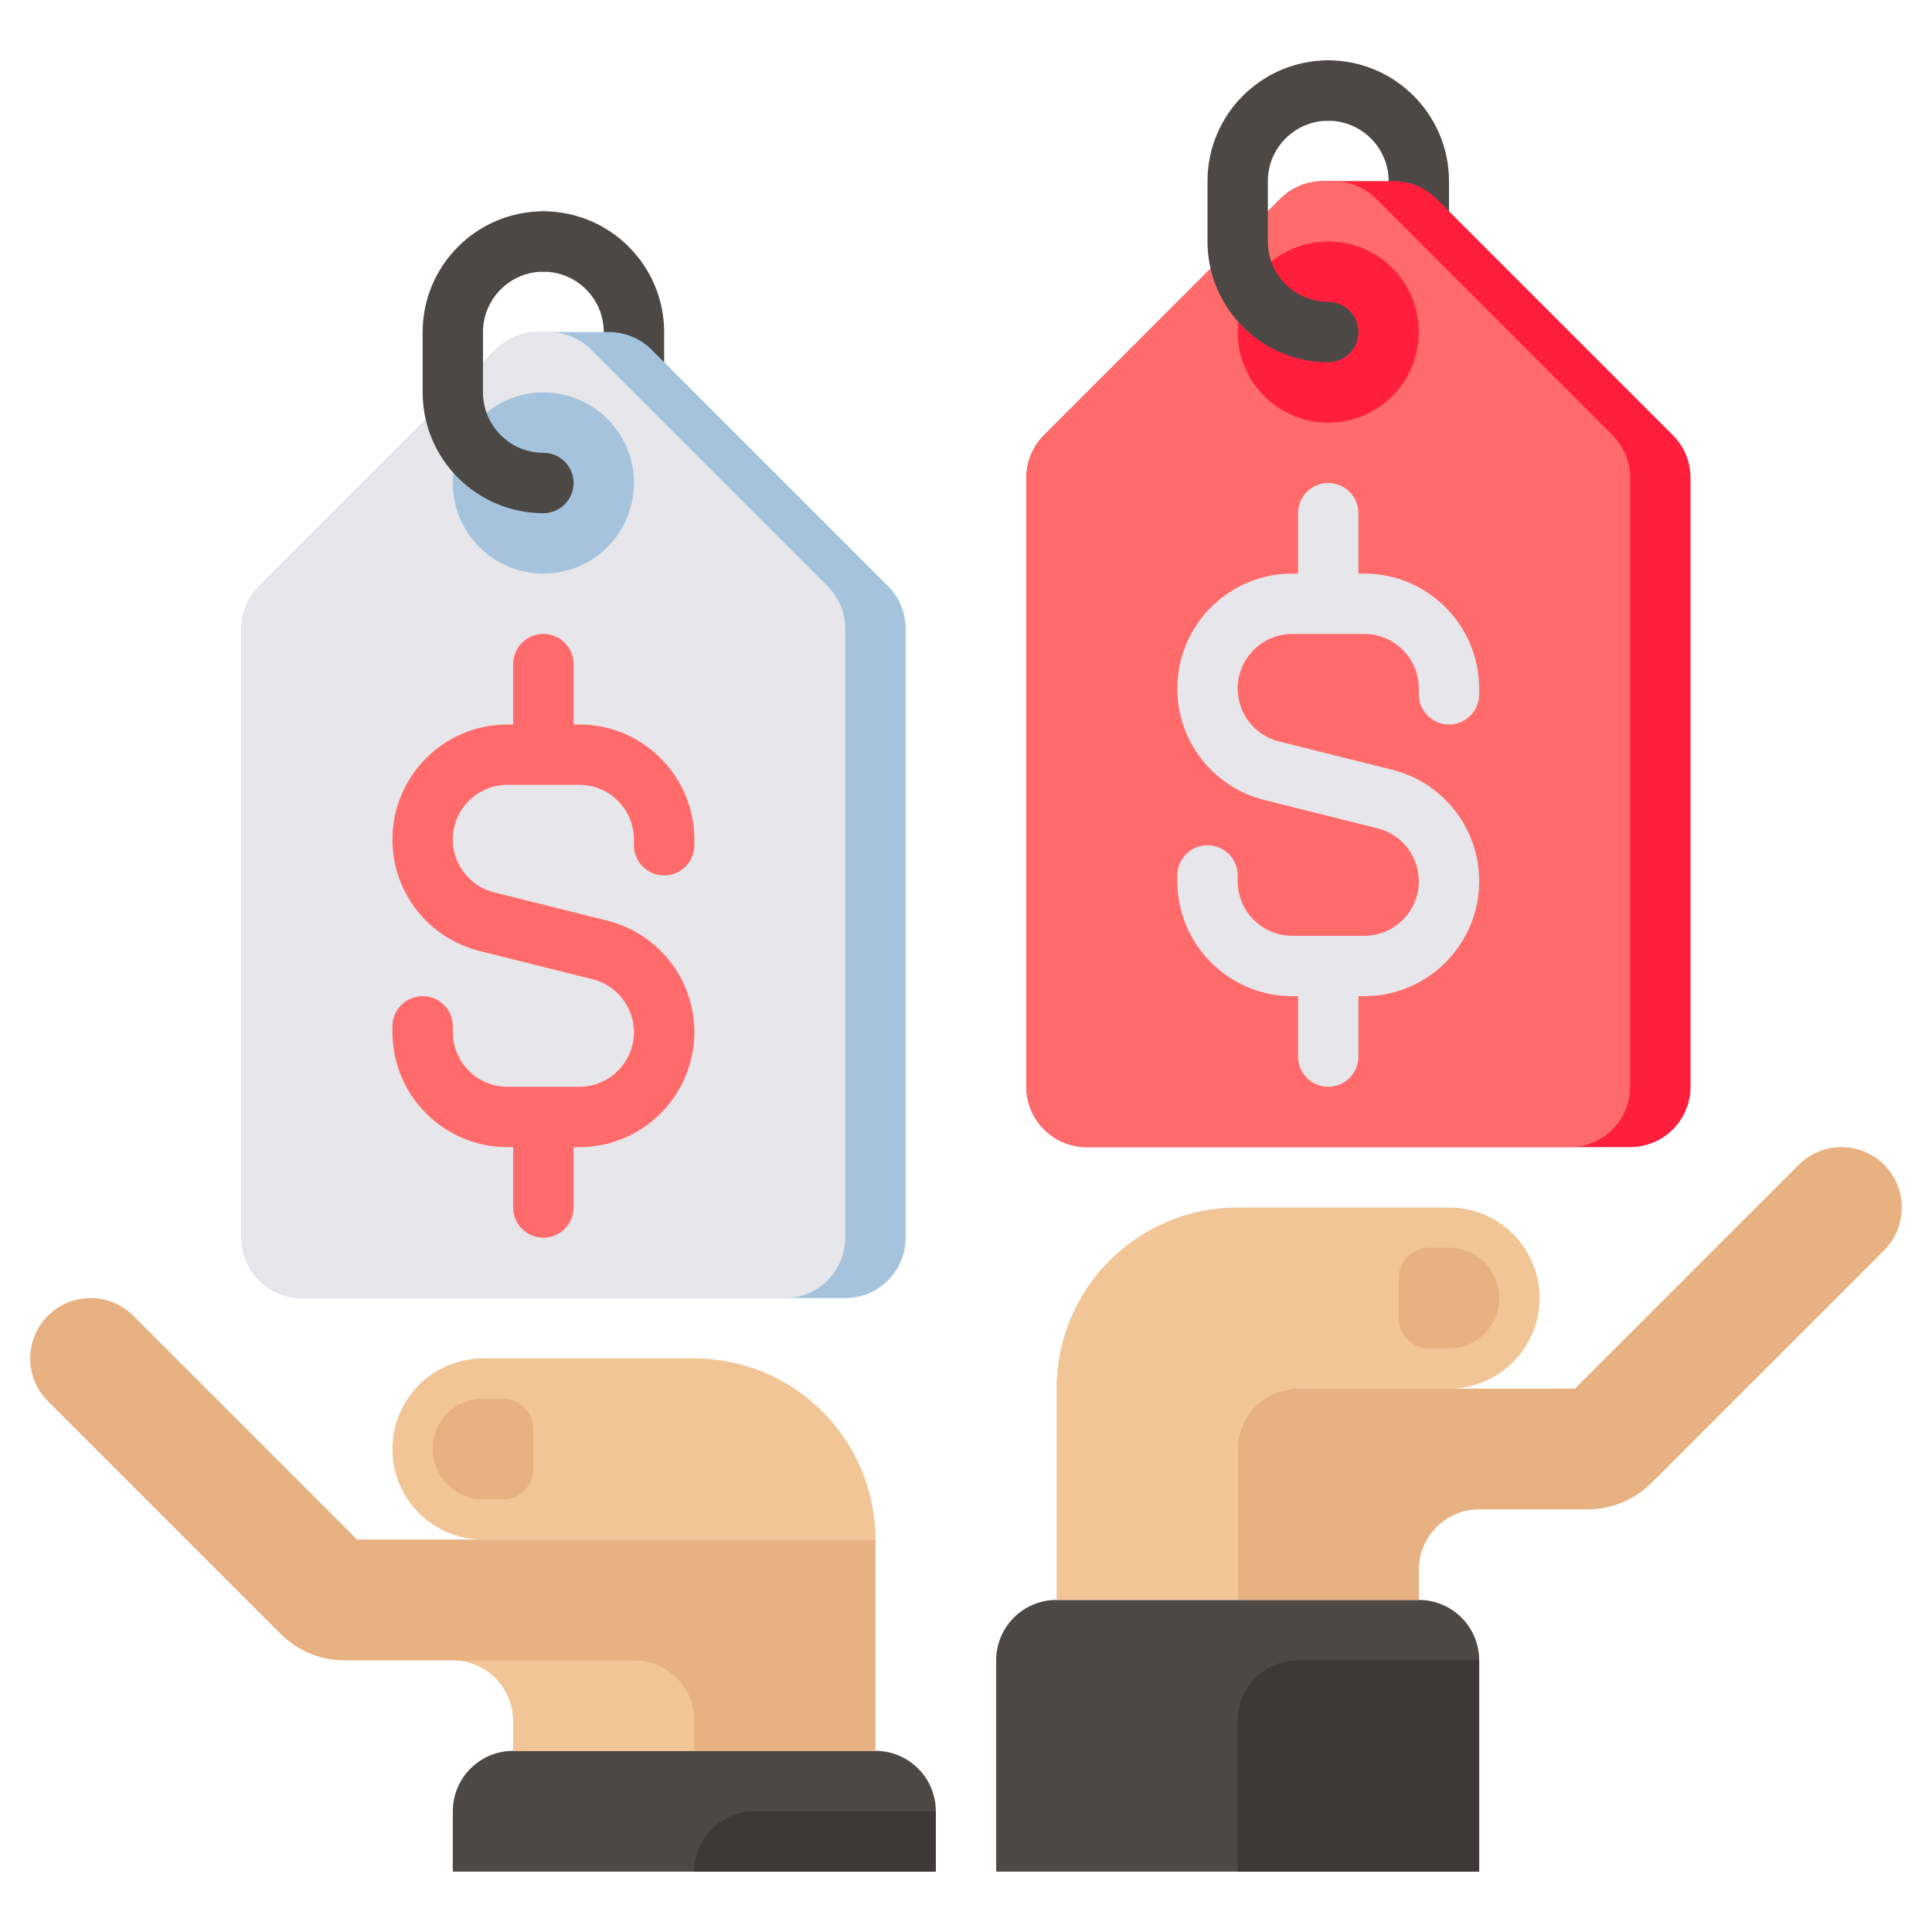
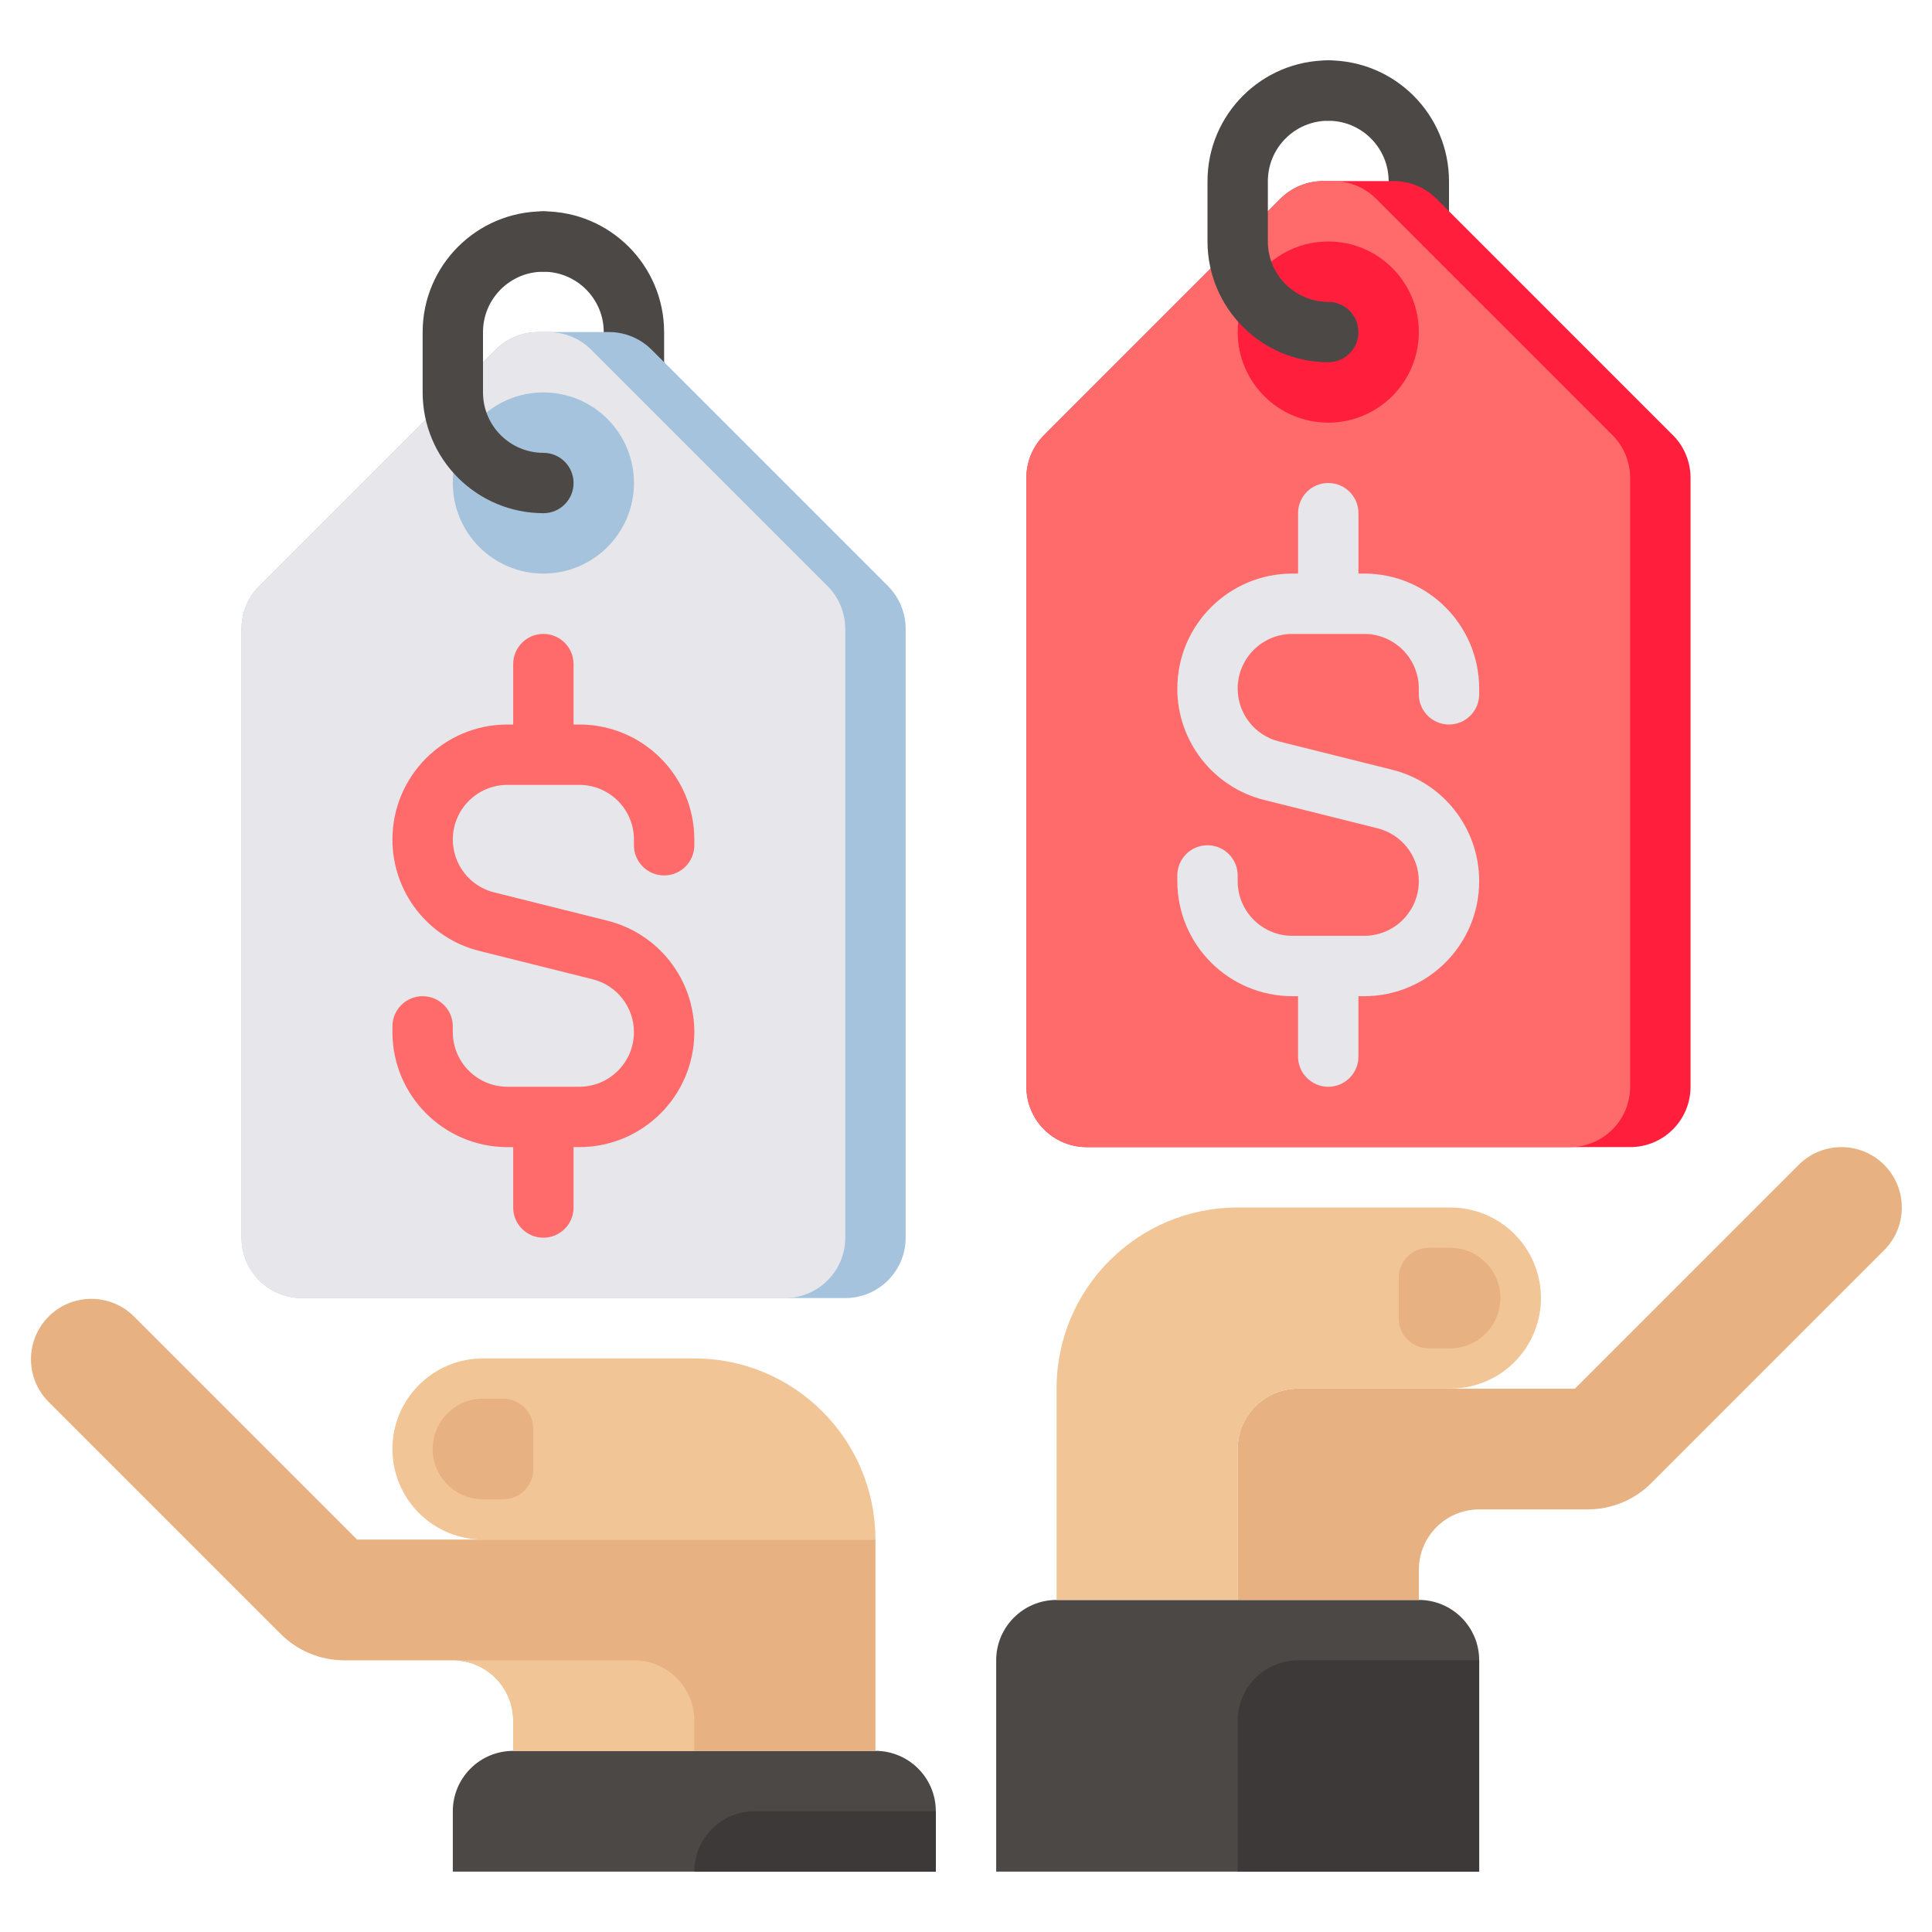
- <svg xmlns="http://www.w3.org/2000/svg" width="90" height="90" viewBox="0 0 90 90" fill="none">
-   <path d="M25.312 23.906C24.536 23.906 23.906 23.277 23.906 22.5C23.906 21.723 24.536 21.094 25.312 21.094C26.863 21.094 28.125 19.832 28.125 18.281V15.469C28.125 13.918 26.863 12.656 25.312 12.656C24.536 12.656 23.906 12.027 23.906 11.25C23.906 10.473 24.536 9.844 25.312 9.844C28.414 9.844 30.938 12.367 30.938 15.469V18.281C30.938 21.383 28.414 23.906 25.312 23.906Z" fill="#4C4846" />
-   <path d="M41.365 27.301L30.356 16.292C29.829 15.765 29.113 15.469 28.367 15.469H25.072C24.326 15.469 23.611 15.765 23.083 16.292L12.075 27.301C11.547 27.829 11.251 28.544 11.251 29.29V57.656C11.251 59.21 12.51 60.469 14.063 60.469H39.376C40.929 60.469 42.188 59.21 42.188 57.656V29.29C42.188 28.544 41.892 27.829 41.365 27.301Z" fill="#A5C3DC" />
-   <path d="M11.25 29.291V57.657C11.25 59.21 12.509 60.469 14.062 60.469H36.562C38.116 60.469 39.375 59.21 39.375 57.657V29.291C39.375 28.545 39.079 27.829 38.551 27.302L27.543 16.293C27.015 15.766 26.3 15.47 25.554 15.47H25.071C24.326 15.47 23.61 15.766 23.082 16.293L12.074 27.302C11.546 27.829 11.25 28.545 11.25 29.291Z" fill="#E6E6EB" />
-   <path d="M25.312 26.719C27.642 26.719 29.531 24.83 29.531 22.5C29.531 20.17 27.642 18.281 25.312 18.281C22.983 18.281 21.094 20.17 21.094 22.5C21.094 24.83 22.983 26.719 25.312 26.719Z" fill="#A5C3DC" />
-   <path d="M30.938 40.781C31.714 40.781 32.344 40.152 32.344 39.375V39.105C32.344 36.152 29.942 33.75 26.989 33.75H26.719V30.938C26.719 30.161 26.089 29.531 25.312 29.531C24.536 29.531 23.906 30.161 23.906 30.938V33.75H23.636C20.683 33.75 18.281 36.152 18.281 39.105C18.281 41.566 19.949 43.702 22.337 44.3L27.606 45.617C28.739 45.9 29.531 46.914 29.531 48.083C29.531 49.485 28.391 50.625 26.989 50.625H23.636C22.234 50.625 21.094 49.485 21.094 48.083V47.812C21.094 47.036 20.464 46.406 19.688 46.406C18.911 46.406 18.281 47.036 18.281 47.812V48.083C18.281 51.035 20.683 53.438 23.636 53.438H23.906V56.25C23.906 57.027 24.536 57.656 25.312 57.656C26.089 57.656 26.719 57.027 26.719 56.25V53.438H26.989C29.942 53.438 32.344 51.035 32.344 48.083C32.344 45.621 30.676 43.485 28.288 42.888L23.019 41.571C21.886 41.288 21.094 40.273 21.094 39.105C21.094 37.703 22.234 36.562 23.636 36.562H26.989C28.391 36.562 29.531 37.703 29.531 39.105V39.375C29.531 40.152 30.161 40.781 30.938 40.781Z" fill="#FF6B6B" />
-   <path d="M66.094 74.531H49.219C47.665 74.531 46.406 75.79 46.406 77.344V87.188H68.906V77.344C68.906 75.79 67.647 74.531 66.094 74.531Z" fill="#4C4846" />
-   <path d="M68.906 77.344H60.469C58.915 77.344 57.656 78.603 57.656 80.156V87.188H68.906V77.344Z" fill="#3D3938" />
-   <path d="M67.5 56.25H57.656C52.996 56.25 49.219 60.028 49.219 64.688V74.531H57.656V67.5C57.656 65.947 58.915 64.688 60.469 64.688H67.5C69.83 64.688 71.719 62.799 71.719 60.469C71.719 58.139 69.83 56.25 67.5 56.25Z" fill="#F1C596" />
-   <path d="M87.77 54.261C86.672 53.163 84.891 53.163 83.793 54.261L73.366 64.688H60.469C58.916 64.688 57.656 65.947 57.656 67.5V74.531H66.094V73.125C66.094 71.572 67.353 70.313 68.906 70.313H73.949C75.076 70.313 76.135 69.874 76.932 69.077L87.77 58.239C88.868 57.14 88.868 55.36 87.77 54.261Z" fill="#E8B181" />
-   <path d="M67.5 62.812H66.563C65.786 62.812 65.156 62.183 65.156 61.406V59.531C65.156 58.755 65.786 58.125 66.563 58.125H67.5C68.794 58.125 69.844 59.174 69.844 60.469C69.844 61.763 68.794 62.812 67.5 62.812Z" fill="#E8B181" />
-   <path d="M40.781 81.562H23.906C22.353 81.562 21.094 82.822 21.094 84.375V87.188H43.594V84.375C43.594 82.822 42.335 81.562 40.781 81.562Z" fill="#4C4846" />
-   <path d="M43.594 84.375H35.156C33.603 84.375 32.344 85.634 32.344 87.188H43.594V84.375Z" fill="#3D3938" />
-   <path d="M22.5 63.281H32.344C37.004 63.281 40.781 67.059 40.781 71.719H22.5C20.17 71.719 18.281 69.83 18.281 67.5C18.281 65.17 20.17 63.281 22.5 63.281Z" fill="#F1C596" />
-   <path d="M22.5 69.844H23.438C24.214 69.844 24.844 69.214 24.844 68.437V66.562C24.844 65.786 24.214 65.156 23.438 65.156H22.5C21.206 65.156 20.156 66.206 20.156 67.5C20.156 68.794 21.206 69.844 22.5 69.844Z" fill="#E8B181" />
-   <path d="M16.634 71.719L6.208 61.293C5.109 60.194 3.328 60.194 2.23 61.293C1.132 62.391 1.132 64.172 2.23 65.27L13.068 76.108C13.865 76.905 14.925 77.344 16.051 77.344H21.094C22.647 77.344 23.906 78.603 23.906 80.156V81.563H40.781V71.719H16.634Z" fill="#E8B181" />
-   <path d="M21.094 77.344C22.647 77.344 23.906 78.603 23.906 80.156V81.562H32.344V80.156C32.344 78.603 31.085 77.344 29.531 77.344H21.094Z" fill="#F1C596" />
-   <path d="M25.312 23.906C22.211 23.906 19.688 21.383 19.688 18.281V15.469C19.688 12.367 22.211 9.844 25.312 9.844C26.089 9.844 26.719 10.473 26.719 11.25C26.719 12.027 26.089 12.656 25.312 12.656C23.762 12.656 22.5 13.918 22.5 15.469V18.281C22.5 19.832 23.762 21.094 25.312 21.094C26.089 21.094 26.719 21.723 26.719 22.5C26.719 23.277 26.089 23.906 25.312 23.906Z" fill="#4C4846" />
-   <path d="M61.875 16.875C61.098 16.875 60.469 16.245 60.469 15.469C60.469 14.692 61.098 14.062 61.875 14.062C63.426 14.062 64.688 12.801 64.688 11.25V8.438C64.688 6.887 63.426 5.625 61.875 5.625C61.098 5.625 60.469 4.995 60.469 4.219C60.469 3.442 61.098 2.812 61.875 2.812C64.977 2.812 67.5 5.336 67.5 8.438V11.25C67.5 14.352 64.977 16.875 61.875 16.875Z" fill="#4C4846" />
-   <path d="M77.927 20.27L66.918 9.261C66.391 8.734 65.676 8.437 64.93 8.437H61.635C60.889 8.437 60.173 8.734 59.646 9.261L48.637 20.27C48.11 20.797 47.813 21.513 47.813 22.258V50.625C47.813 52.178 49.073 53.437 50.626 53.437H75.939C77.492 53.437 78.751 52.178 78.751 50.625V22.259C78.751 21.513 78.454 20.797 77.927 20.27Z" fill="#FF1F3D" />
-   <path d="M47.812 22.259V50.626C47.812 52.179 49.072 53.438 50.625 53.438H73.125C74.678 53.438 75.938 52.179 75.938 50.626V22.259C75.938 21.514 75.641 20.798 75.114 20.271L64.105 9.262C63.578 8.734 62.862 8.438 62.116 8.438H61.634C60.888 8.438 60.173 8.735 59.645 9.262L48.636 20.271C48.109 20.798 47.812 21.514 47.812 22.259Z" fill="#FF6B6B" />
-   <path d="M61.875 19.688C64.205 19.688 66.094 17.799 66.094 15.469C66.094 13.139 64.205 11.25 61.875 11.25C59.545 11.25 57.656 13.139 57.656 15.469C57.656 17.799 59.545 19.688 61.875 19.688Z" fill="#FF1F3D" />
-   <path d="M67.5 33.75C68.277 33.75 68.906 33.12 68.906 32.344V32.073C68.906 29.121 66.504 26.719 63.552 26.719H63.281V23.906C63.281 23.13 62.652 22.5 61.875 22.5C61.098 22.5 60.469 23.13 60.469 23.906V26.719H60.198C57.246 26.719 54.844 29.121 54.844 32.073C54.844 34.535 56.512 36.671 58.9 37.268L64.168 38.585C65.302 38.869 66.094 39.883 66.094 41.052C66.094 42.453 64.954 43.594 63.552 43.594H60.198C58.797 43.594 57.656 42.453 57.656 41.052V40.781C57.656 40.005 57.027 39.375 56.25 39.375C55.473 39.375 54.844 40.005 54.844 40.781V41.052C54.844 44.004 57.246 46.406 60.198 46.406H60.469V49.219C60.469 49.995 61.098 50.625 61.875 50.625C62.652 50.625 63.281 49.995 63.281 49.219V46.406H63.552C66.504 46.406 68.906 44.004 68.906 41.052C68.906 38.59 67.238 36.454 64.85 35.857L59.582 34.54C58.448 34.256 57.656 33.242 57.656 32.073C57.656 30.672 58.797 29.531 60.198 29.531H63.552C64.954 29.531 66.094 30.672 66.094 32.073V32.344C66.094 33.12 66.723 33.75 67.5 33.75Z" fill="#E6E6EB" />
-   <path d="M61.875 16.875C58.773 16.875 56.25 14.352 56.25 11.25V8.438C56.25 5.336 58.773 2.812 61.875 2.812C62.652 2.812 63.281 3.442 63.281 4.219C63.281 4.995 62.652 5.625 61.875 5.625C60.324 5.625 59.062 6.887 59.062 8.438V11.25C59.062 12.801 60.324 14.062 61.875 14.062C62.652 14.062 63.281 14.692 63.281 15.469C63.281 16.245 62.652 16.875 61.875 16.875Z" fill="#4C4846" />
+ <svg xmlns="http://www.w3.org/2000/svg" width="90" height="90" fill="none">
+   <path d="M25.313 23.906a1.406 1.406 0 010-2.812 2.816 2.816 0 002.812-2.813V15.47a2.816 2.816 0 00-2.813-2.813 1.406 1.406 0 010-2.812 5.631 5.631 0 015.625 5.625v2.812a5.631 5.631 0 01-5.625 5.625z" fill="#4C4846" />
+   <path d="M41.365 27.301L30.356 16.292a2.812 2.812 0 00-1.989-.824h-3.295c-.746 0-1.461.297-1.989.824L12.075 27.301a2.813 2.813 0 00-.824 1.989v28.366a2.813 2.813 0 002.813 2.813h25.312a2.813 2.813 0 002.813-2.813V29.29c0-.746-.297-1.461-.824-1.989z" fill="#A5C3DC" />
+   <path d="M11.25 29.29v28.367a2.812 2.812 0 002.813 2.813h22.5a2.812 2.812 0 002.812-2.813V29.291c0-.746-.296-1.462-.824-1.99L27.543 16.294a2.812 2.812 0 00-1.99-.823h-.482c-.745 0-1.46.296-1.989.823L12.075 27.302a2.813 2.813 0 00-.824 1.989z" fill="#E6E6EB" />
+   <path d="M25.313 26.719a4.219 4.219 0 100-8.438 4.219 4.219 0 000 8.438z" fill="#A5C3DC" />
+   <path d="M30.938 40.781c.776 0 1.406-.63 1.406-1.406v-.27a5.36 5.36 0 00-5.355-5.355h-.27v-2.813a1.406 1.406 0 00-2.813 0v2.813h-.27a5.36 5.36 0 00-5.355 5.355 5.347 5.347 0 004.056 5.195l5.269 1.317a2.539 2.539 0 011.925 2.466 2.545 2.545 0 01-2.542 2.542h-3.353a2.545 2.545 0 01-2.542-2.542v-.27a1.406 1.406 0 00-2.813 0v.27a5.36 5.36 0 005.355 5.355h.27v2.812a1.406 1.406 0 002.813 0v-2.813h.27a5.36 5.36 0 005.355-5.354 5.347 5.347 0 00-4.056-5.195l-5.269-1.317a2.539 2.539 0 01-1.925-2.466 2.545 2.545 0 012.542-2.542h3.353a2.545 2.545 0 012.542 2.542v.27c0 .777.63 1.406 1.407 1.406z" fill="#FF6B6B" />
+   <path d="M66.094 74.531H49.219a2.813 2.813 0 00-2.813 2.813v9.844h22.5v-9.844a2.812 2.812 0 00-2.812-2.813z" fill="#4C4846" />
+   <path d="M68.906 77.344H60.47a2.812 2.812 0 00-2.813 2.812v7.031h11.25v-9.843z" fill="#3D3938" />
+   <path d="M67.5 56.25h-9.844a8.437 8.437 0 00-8.437 8.438v9.843h8.437V67.5a2.812 2.812 0 012.813-2.813H67.5a4.219 4.219 0 100-8.437z" fill="#F1C596" />
+   <path d="M87.77 54.261a2.812 2.812 0 00-3.977 0L73.365 64.689H60.47a2.813 2.813 0 00-2.813 2.812v7.031h8.438v-1.406a2.813 2.813 0 012.812-2.812h5.043a4.19 4.19 0 002.983-1.236L87.77 58.239a2.812 2.812 0 000-3.977z" fill="#E8B181" />
+   <path d="M67.5 62.812h-.937c-.777 0-1.407-.63-1.407-1.406v-1.875c0-.776.63-1.406 1.407-1.406h.937a2.344 2.344 0 110 4.687z" fill="#E8B181" />
+   <path d="M40.781 81.563H23.906a2.812 2.812 0 00-2.812 2.812v2.813h22.5v-2.813a2.812 2.812 0 00-2.813-2.813z" fill="#4C4846" />
+   <path d="M43.594 84.375h-8.438a2.812 2.812 0 00-2.812 2.813h11.25v-2.813z" fill="#3D3938" />
+   <path d="M22.5 63.281h9.844a8.438 8.438 0 018.437 8.438H22.5a4.219 4.219 0 110-8.438z" fill="#F1C596" />
+   <path d="M22.5 69.844h.938c.776 0 1.406-.63 1.406-1.407v-1.875c0-.776-.63-1.406-1.407-1.406H22.5a2.344 2.344 0 000 4.688z" fill="#E8B181" />
+   <path d="M16.634 71.719L6.208 61.293A2.813 2.813 0 002.23 65.27l10.838 10.838a4.19 4.19 0 002.983 1.236h5.043a2.813 2.813 0 012.812 2.812v1.407h16.875v-9.844H16.634z" fill="#E8B181" />
+   <path d="M21.094 77.344a2.812 2.812 0 012.812 2.812v1.406h8.438v-1.406a2.812 2.812 0 00-2.813-2.812h-8.437z" fill="#F1C596" />
+   <path d="M25.313 23.906a5.631 5.631 0 01-5.625-5.625V15.47a5.631 5.631 0 015.625-5.625 1.406 1.406 0 010 2.812A2.816 2.816 0 0022.5 15.47v2.812a2.816 2.816 0 002.813 2.813 1.406 1.406 0 010 2.812zM61.875 16.875a1.406 1.406 0 010-2.813 2.816 2.816 0 002.813-2.812V8.437a2.816 2.816 0 00-2.813-2.812 1.406 1.406 0 010-2.813A5.631 5.631 0 0167.5 8.439v2.812a5.631 5.631 0 01-5.625 5.625z" fill="#4C4846" />
+   <path d="M77.927 20.27L66.918 9.26a2.812 2.812 0 00-1.988-.824h-3.295c-.746 0-1.462.297-1.99.824L48.638 20.27a2.813 2.813 0 00-.824 1.988v28.367a2.813 2.813 0 002.813 2.812h25.313a2.813 2.813 0 002.812-2.812V22.259c0-.746-.297-1.462-.824-1.99z" fill="#FF1F3D" />
+   <path d="M47.813 22.26v28.366a2.812 2.812 0 002.812 2.812h22.5a2.812 2.812 0 002.813-2.812V22.259c0-.745-.297-1.46-.824-1.988L64.105 9.26a2.812 2.812 0 00-1.989-.823h-.482c-.746 0-1.461.297-1.989.824L48.636 20.27a2.813 2.813 0 00-.824 1.988z" fill="#FF6B6B" />
+   <path d="M61.875 19.688a4.219 4.219 0 100-8.438 4.219 4.219 0 000 8.438z" fill="#FF1F3D" />
+   <path d="M67.5 33.75c.777 0 1.406-.63 1.406-1.406v-.27a5.36 5.36 0 00-5.354-5.355h-.27v-2.813a1.406 1.406 0 00-2.813 0v2.813h-.27a5.36 5.36 0 00-5.355 5.354 5.347 5.347 0 004.056 5.195l5.268 1.317a2.539 2.539 0 011.926 2.467 2.545 2.545 0 01-2.542 2.542h-3.354a2.545 2.545 0 01-2.542-2.542v-.27a1.406 1.406 0 00-2.812 0v.27a5.36 5.36 0 005.354 5.354h.27v2.813a1.406 1.406 0 002.813 0v-2.813h.27a5.36 5.36 0 005.355-5.354 5.347 5.347 0 00-4.056-5.195l-5.268-1.317a2.539 2.539 0 01-1.926-2.467 2.545 2.545 0 012.542-2.542h3.354a2.545 2.545 0 012.542 2.542v.27c0 .777.63 1.407 1.406 1.407z" fill="#E6E6EB" />
+   <path d="M61.875 16.875a5.631 5.631 0 01-5.625-5.625V8.437a5.631 5.631 0 015.625-5.624 1.406 1.406 0 010 2.812 2.816 2.816 0 00-2.813 2.813v2.812a2.816 2.816 0 002.813 2.813 1.406 1.406 0 010 2.812z" fill="#4C4846" />
</svg>
